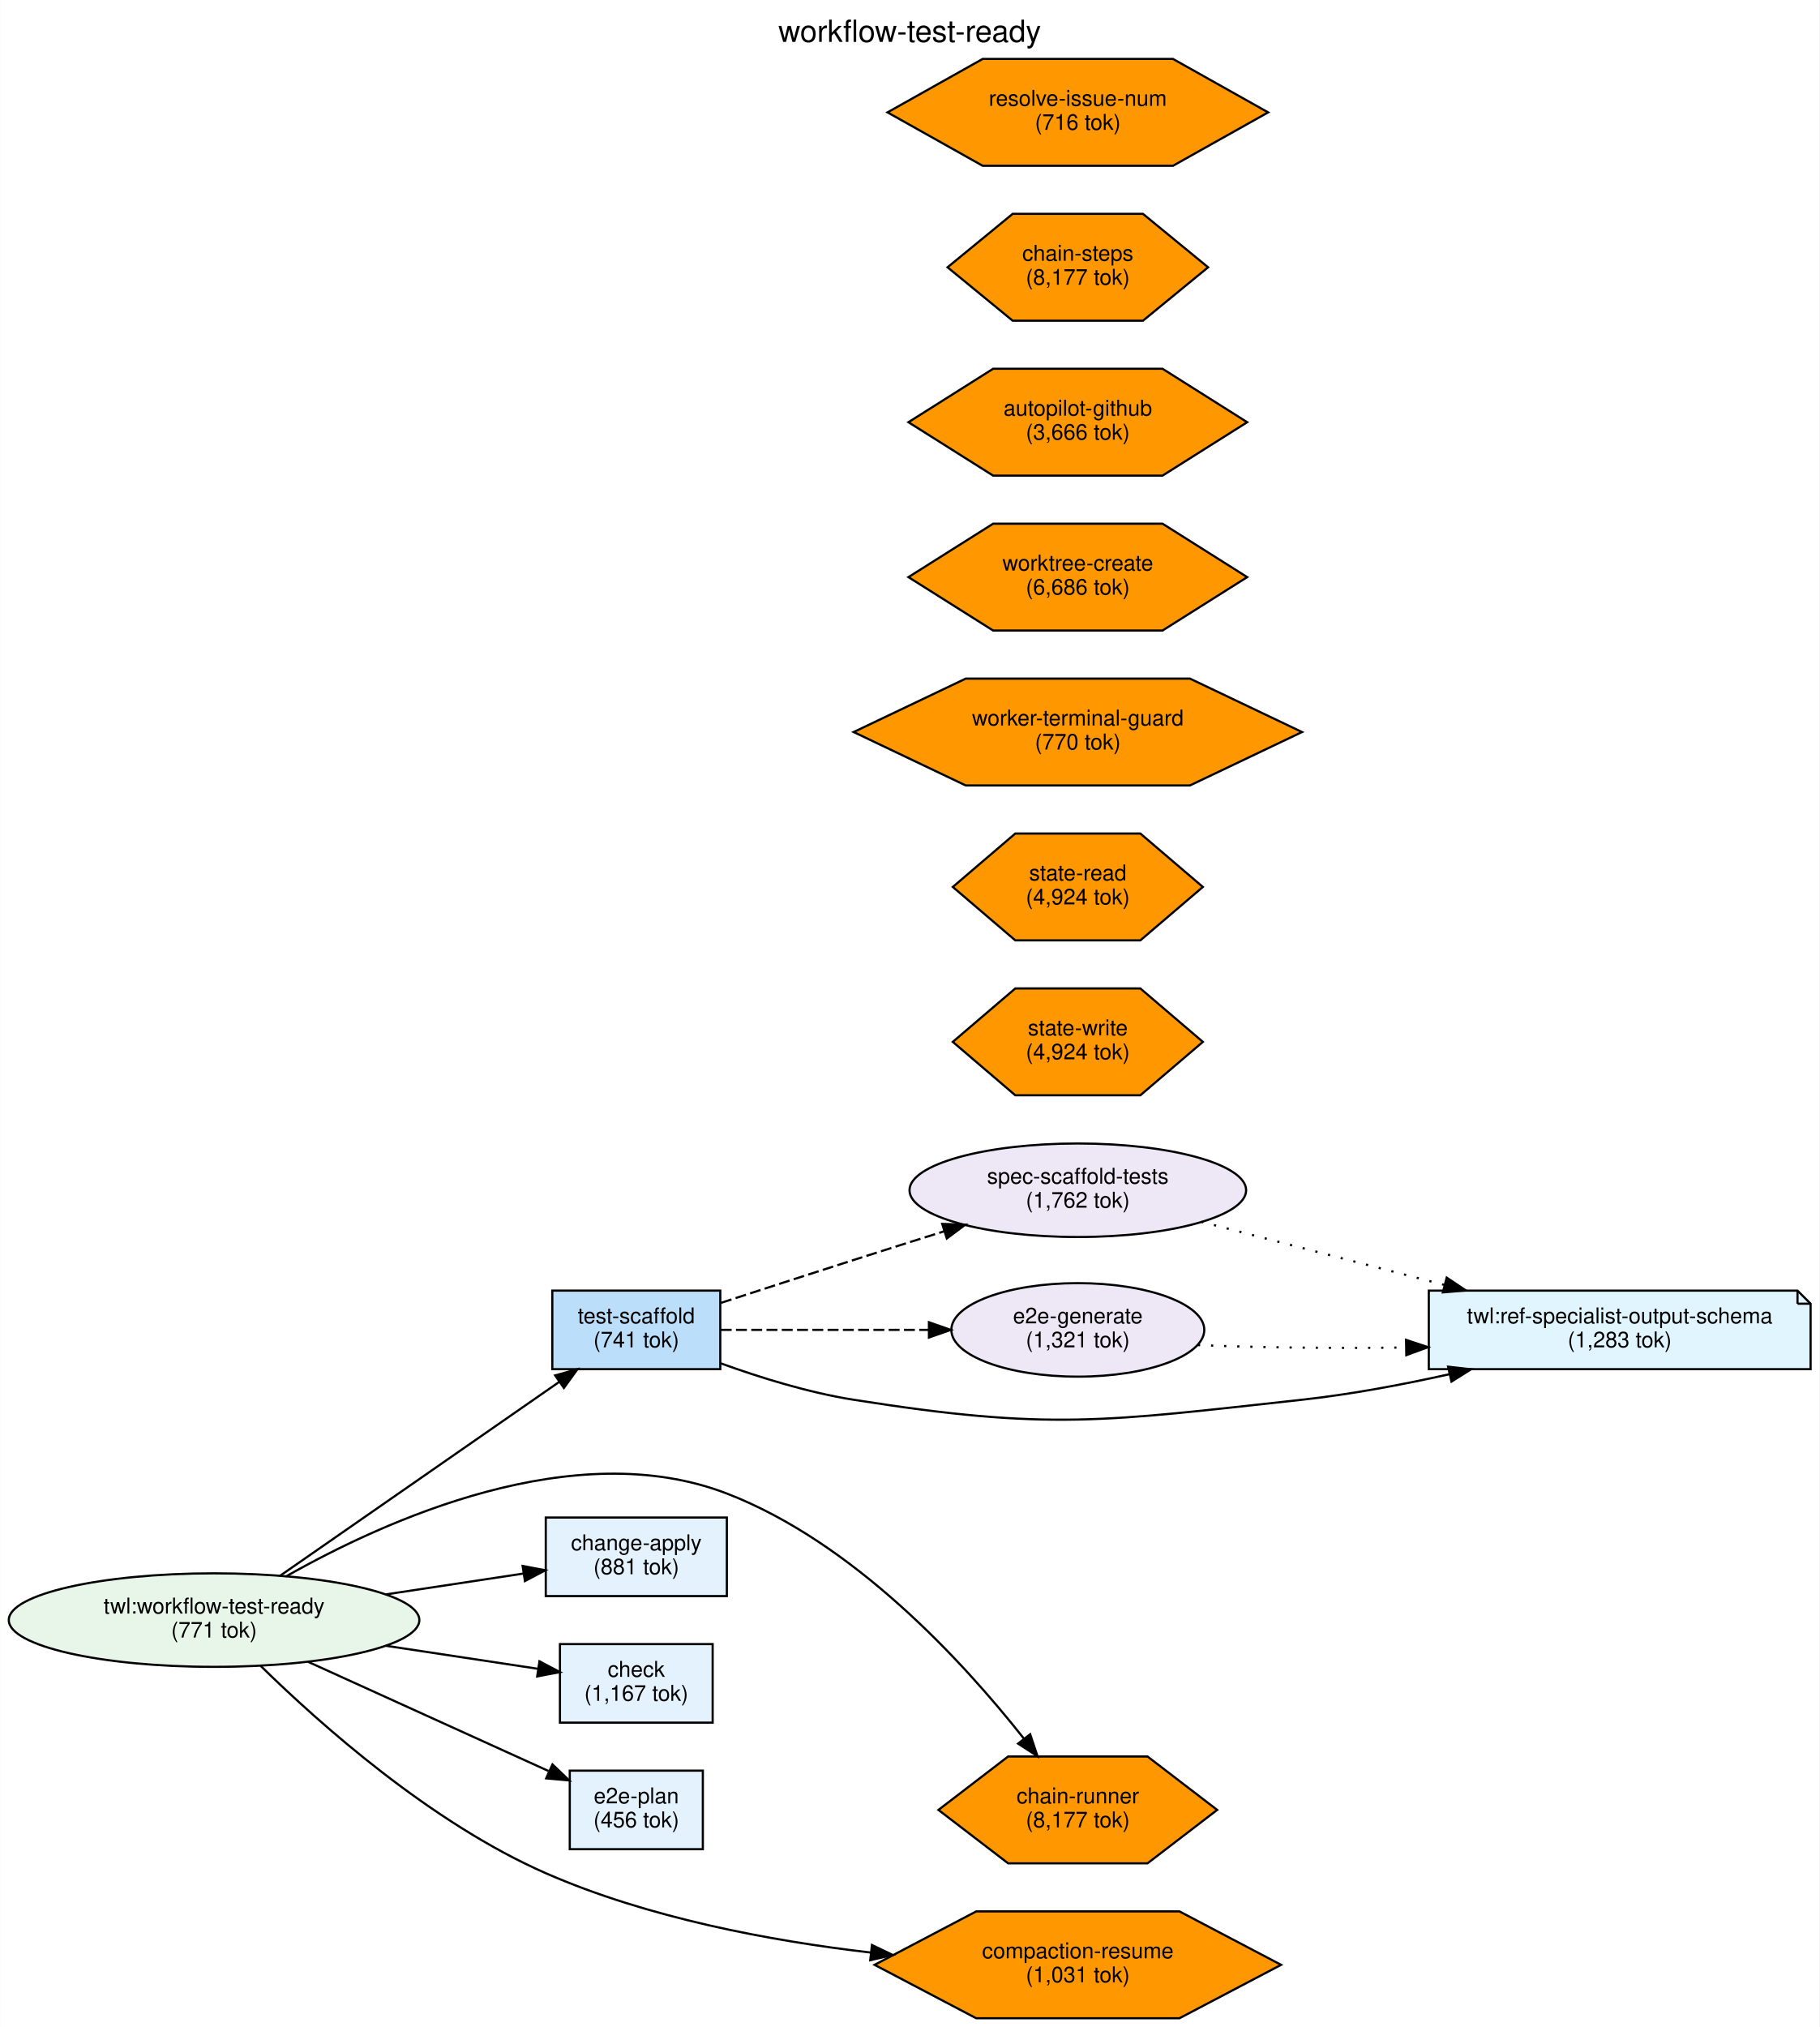
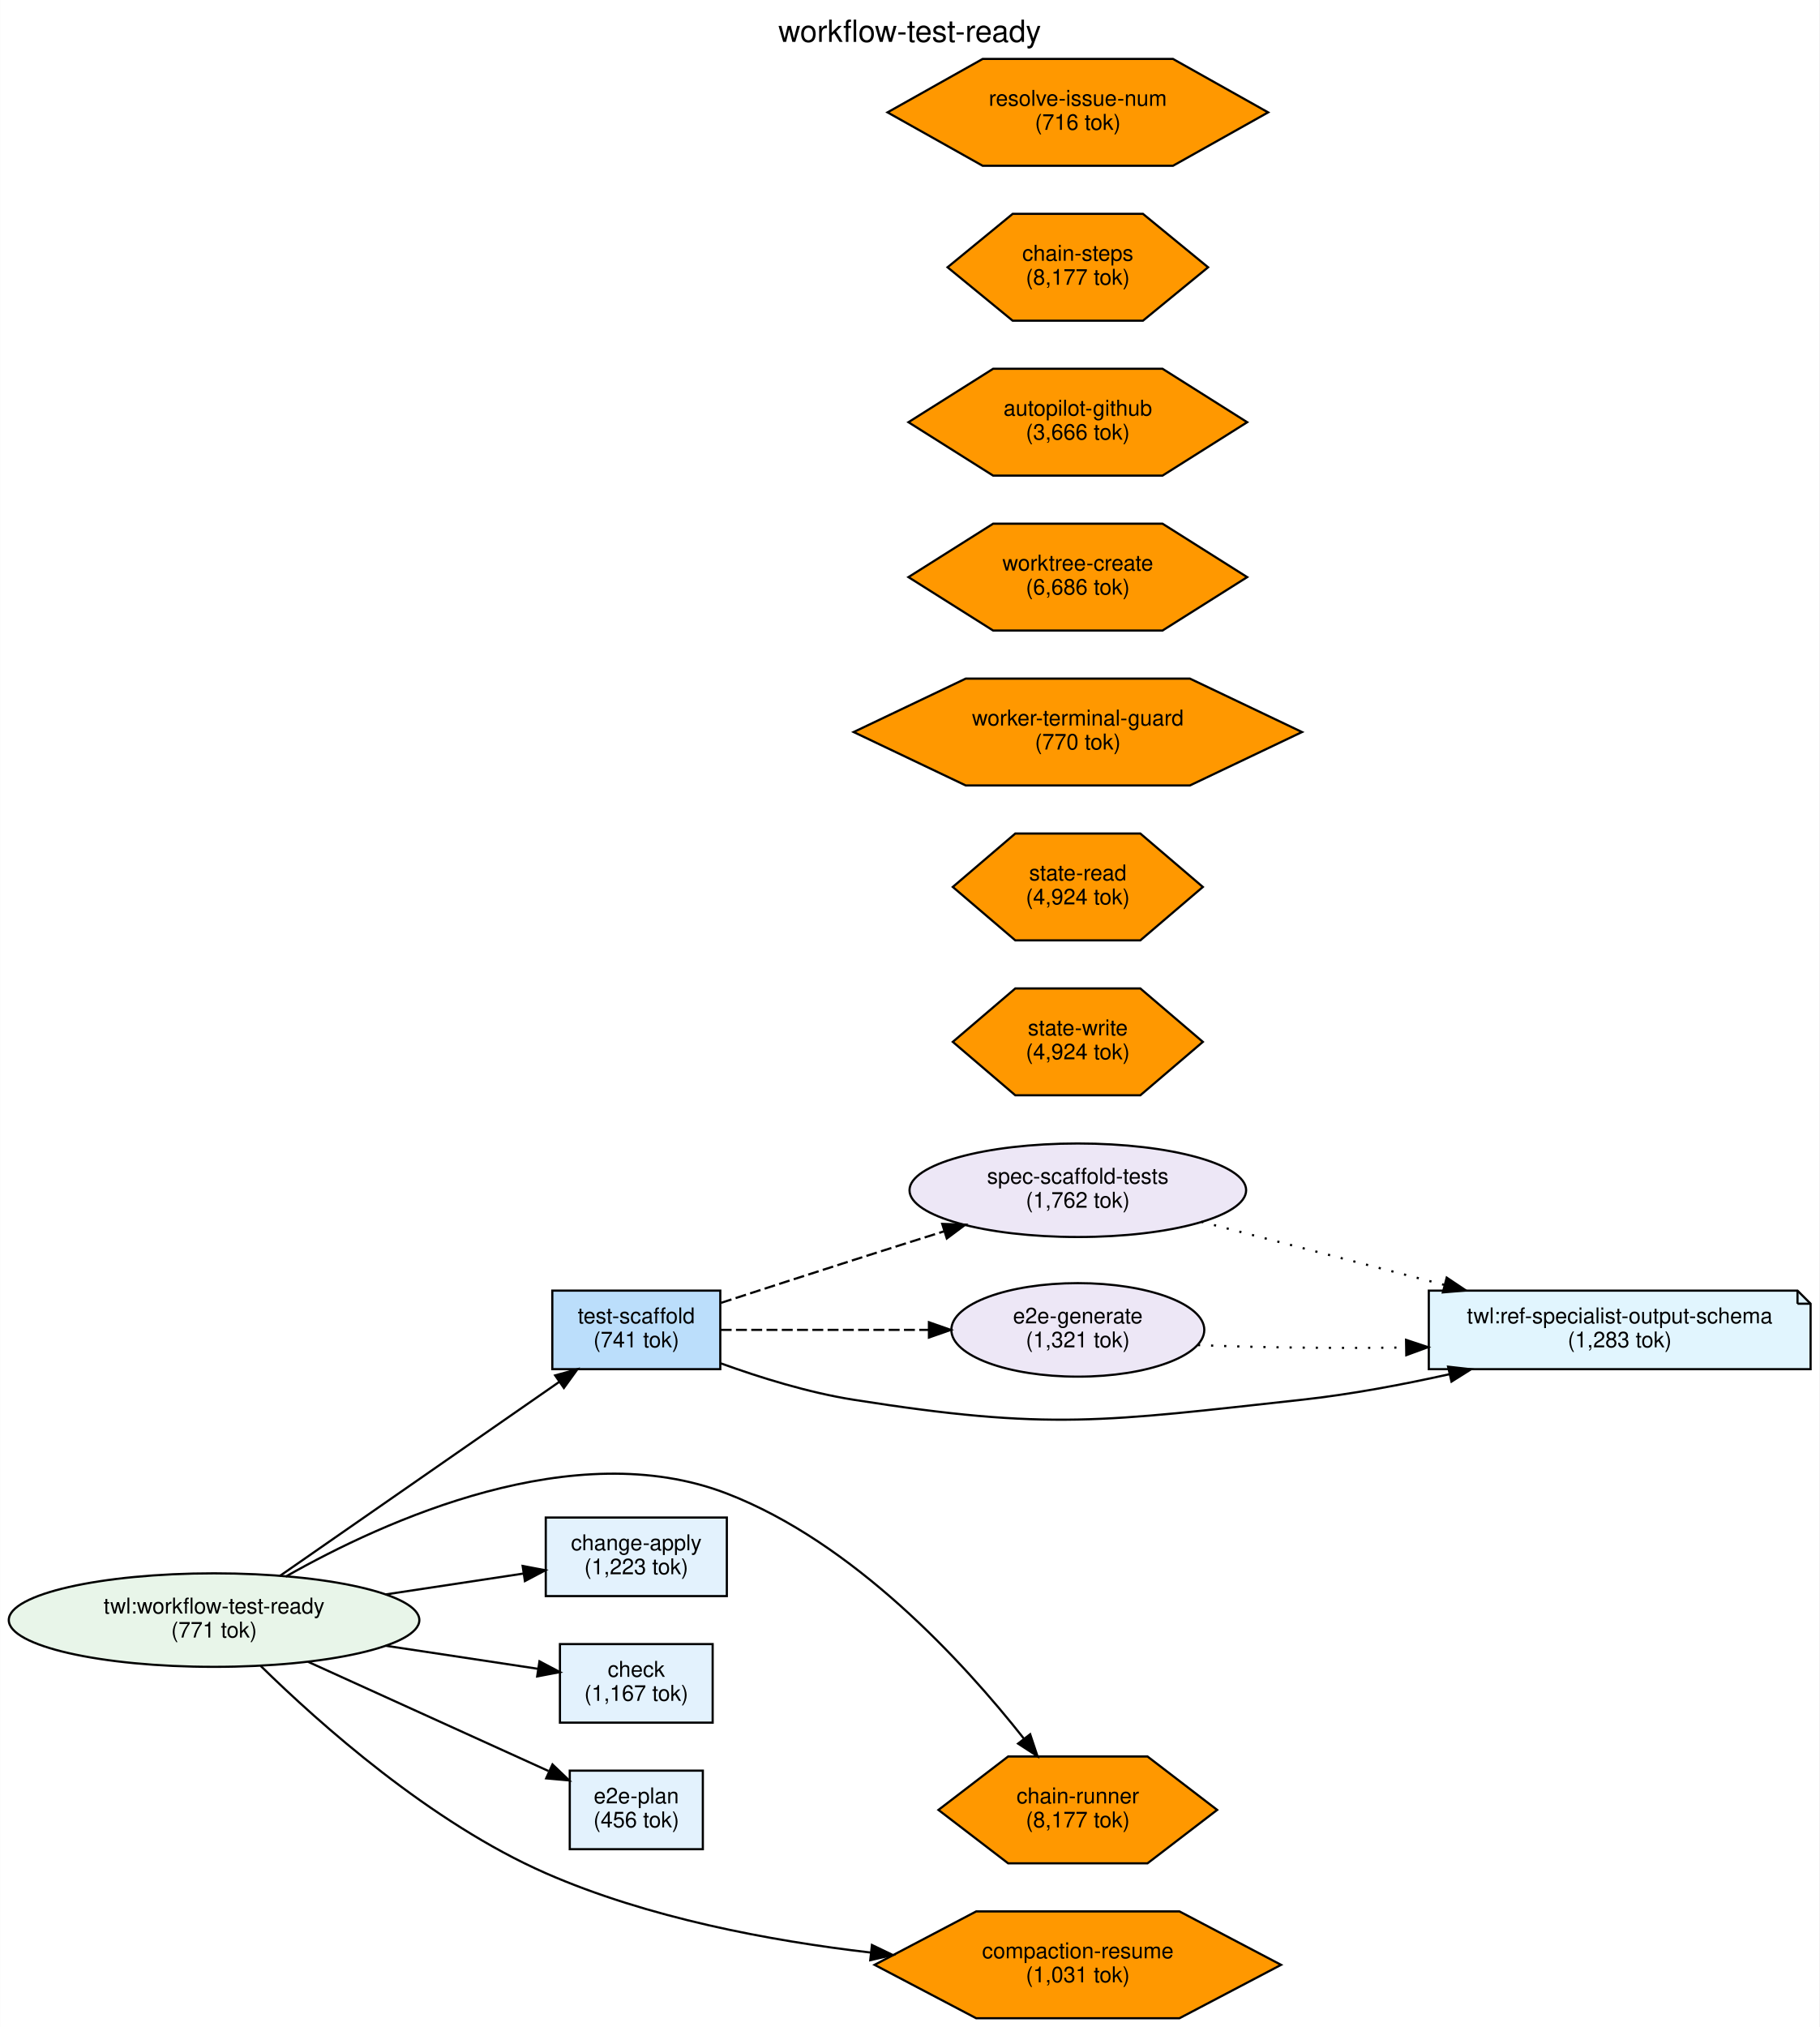
<svg xmlns="http://www.w3.org/2000/svg" width="834pt" height="929pt" viewBox="0.00 0.00 833.85 928.99">
  <g id="graph0" class="graph" transform="scale(1 1) rotate(0) translate(4 924.99)">
    <polygon fill="white" stroke="transparent" points="-4,4 -4,-924.99 829.85,-924.99 829.85,4 -4,4" />
    <text text-anchor="middle" x="412.92" y="-905.79" font-family="Helvetica,sans-Serif" font-size="14.00">workflow-test-ready</text>
    <g id="node1" class="node">
      <ellipse fill="#e8f5e9" stroke="black" cx="94.05" cy="-182.49" rx="94.09" ry="21.43" />
      <text text-anchor="middle" x="94.05" y="-185.49" font-family="Helvetica,sans-Serif" font-size="10.00">twl:workflow-test-ready</text>
      <text text-anchor="middle" x="94.05" y="-174.49" font-family="Helvetica,sans-Serif" font-size="10.00">(771 tok)</text>
    </g>
    <g id="node3" class="node">
      <polygon fill="#e3f2fd" stroke="black" points="329.09,-229.49 246.09,-229.49 246.09,-193.49 329.09,-193.49 329.09,-229.49" />
      <text text-anchor="middle" x="287.59" y="-214.49" font-family="Helvetica,sans-Serif" font-size="10.00">change-apply</text>
-       <text text-anchor="middle" x="287.59" y="-203.49" font-family="Helvetica,sans-Serif" font-size="10.00">(881 tok)</text>
+       <text text-anchor="middle" x="287.59" y="-203.49" font-family="Helvetica,sans-Serif" font-size="10.00">(1,223 tok)</text>
    </g>
    <g id="edge2" class="edge">
      <path fill="none" stroke="black" d="M172.68,-194.25C193.95,-197.47 216.46,-200.88 235.81,-203.81" />
      <polygon fill="black" stroke="black" points="235.49,-207.3 245.9,-205.33 236.54,-200.38 235.49,-207.3" />
    </g>
    <g id="node4" class="node">
      <polygon fill="#e3f2fd" stroke="black" points="322.59,-171.49 252.59,-171.49 252.59,-135.49 322.59,-135.49 322.59,-171.49" />
      <text text-anchor="middle" x="287.59" y="-156.49" font-family="Helvetica,sans-Serif" font-size="10.00">check</text>
      <text text-anchor="middle" x="287.59" y="-145.49" font-family="Helvetica,sans-Serif" font-size="10.00">(1,167 tok)</text>
    </g>
    <g id="edge3" class="edge">
      <path fill="none" stroke="black" d="M172.68,-170.74C196.45,-167.14 221.78,-163.31 242.49,-160.17" />
      <polygon fill="black" stroke="black" points="243.21,-163.6 252.57,-158.65 242.16,-156.68 243.21,-163.6" />
    </g>
    <g id="node5" class="node">
      <polygon fill="#e3f2fd" stroke="black" points="318.09,-113.49 257.09,-113.49 257.09,-77.49 318.09,-77.49 318.09,-113.49" />
      <text text-anchor="middle" x="287.59" y="-98.49" font-family="Helvetica,sans-Serif" font-size="10.00">e2e-plan</text>
      <text text-anchor="middle" x="287.59" y="-87.49" font-family="Helvetica,sans-Serif" font-size="10.00">(456 tok)</text>
    </g>
    <g id="edge4" class="edge">
      <path fill="none" stroke="black" d="M137.08,-163.4C169.92,-148.49 215.21,-127.92 247.32,-113.33" />
      <polygon fill="black" stroke="black" points="249.17,-116.33 256.83,-109.01 246.28,-109.96 249.17,-116.33" />
    </g>
    <g id="node6" class="node">
      <polygon fill="#bbdefb" stroke="black" points="326.09,-333.49 249.09,-333.49 249.09,-297.49 326.09,-297.49 326.09,-333.49" />
      <text text-anchor="middle" x="287.59" y="-318.49" font-family="Helvetica,sans-Serif" font-size="10.00">test-scaffold</text>
      <text text-anchor="middle" x="287.59" y="-307.49" font-family="Helvetica,sans-Serif" font-size="10.00">(741 tok)</text>
    </g>
    <g id="edge1" class="edge">
      <path fill="none" stroke="black" d="M124.14,-202.69C158.53,-226.58 215.71,-266.28 252.25,-291.65" />
      <polygon fill="black" stroke="black" points="250.4,-294.63 260.61,-297.46 254.4,-288.88 250.4,-294.63" />
    </g>
    <g id="node11" class="node">
      <polygon fill="#ff9800" stroke="black" points="553.84,-95.49 521.91,-119.98 458.03,-119.98 426.09,-95.49 458.03,-71.01 521.91,-71.01 553.84,-95.49" />
      <text text-anchor="middle" x="489.97" y="-98.49" font-family="Helvetica,sans-Serif" font-size="10.00">chain-runner</text>
      <text text-anchor="middle" x="489.97" y="-87.49" font-family="Helvetica,sans-Serif" font-size="10.00">(8,177 tok)</text>
    </g>
    <g id="edge5" class="edge">
      <path fill="none" stroke="black" d="M126.86,-202.4C172.61,-228.37 259.18,-267.47 329.09,-240.49 387.18,-218.07 437.23,-163.66 465.19,-128.24" />
      <polygon fill="black" stroke="black" points="468.13,-130.16 471.48,-120.11 462.59,-125.88 468.13,-130.16" />
    </g>
    <g id="node16" class="node">
      <polygon fill="#ff9800" stroke="black" points="583.13,-24.49 536.55,-48.98 443.39,-48.98 396.81,-24.49 443.39,-0.01 536.55,-0.01 583.13,-24.49" />
      <text text-anchor="middle" x="489.97" y="-27.49" font-family="Helvetica,sans-Serif" font-size="10.00">compaction-resume</text>
      <text text-anchor="middle" x="489.97" y="-16.49" font-family="Helvetica,sans-Serif" font-size="10.00">(1,031 tok)</text>
    </g>
    <g id="edge6" class="edge">
      <path fill="none" stroke="black" d="M115.39,-161.52C142.56,-134.88 193.4,-89.59 246.09,-66.49 292.83,-46.01 348.72,-35.5 395.11,-30.11" />
      <polygon fill="black" stroke="black" points="395.6,-33.58 405.16,-29 394.83,-26.62 395.6,-33.58" />
    </g>
    <g id="node2" class="node">
      <polygon fill="#e1f5fe" stroke="black" points="819.85,-333.49 650.85,-333.49 650.85,-297.49 825.85,-297.49 825.85,-327.49 819.85,-333.49" />
      <polyline fill="none" stroke="black" points="819.85,-333.49 819.85,-327.49 " />
      <polyline fill="none" stroke="black" points="825.85,-327.49 819.85,-327.49 " />
      <text text-anchor="middle" x="738.35" y="-318.49" font-family="Helvetica,sans-Serif" font-size="10.00">twl:ref-specialist-output-schema</text>
      <text text-anchor="middle" x="738.35" y="-307.49" font-family="Helvetica,sans-Serif" font-size="10.00">(1,283 tok)</text>
    </g>
    <g id="edge9" class="edge">
      <path fill="none" stroke="black" d="M326.26,-300.18C344.33,-293.63 366.49,-286.76 387.09,-283.49 477.41,-269.19 501.94,-273.55 592.85,-283.49 615,-285.92 638.72,-290.37 660.41,-295.2" />
      <polygon fill="black" stroke="black" points="659.69,-298.63 670.22,-297.44 661.25,-291.8 659.69,-298.63" />
    </g>
    <g id="node7" class="node">
      <ellipse fill="#ede7f6" stroke="black" cx="489.97" cy="-379.49" rx="77.15" ry="21.43" />
      <text text-anchor="middle" x="489.97" y="-382.49" font-family="Helvetica,sans-Serif" font-size="10.00">spec-scaffold-tests</text>
      <text text-anchor="middle" x="489.97" y="-371.49" font-family="Helvetica,sans-Serif" font-size="10.00">(1,762 tok)</text>
    </g>
    <g id="edge7" class="edge">
      <path fill="none" stroke="black" stroke-dasharray="5,2" d="M326.45,-327.89C344.75,-333.86 367.05,-341.09 387.09,-347.49 400.52,-351.79 414.96,-356.35 428.63,-360.65" />
      <polygon fill="black" stroke="black" points="427.82,-364.07 438.41,-363.72 429.92,-357.39 427.82,-364.07" />
    </g>
    <g id="node8" class="node">
      <ellipse fill="#ede7f6" stroke="black" cx="489.97" cy="-315.49" rx="57.97" ry="21.43" />
      <text text-anchor="middle" x="489.97" y="-318.49" font-family="Helvetica,sans-Serif" font-size="10.00">e2e-generate</text>
      <text text-anchor="middle" x="489.97" y="-307.49" font-family="Helvetica,sans-Serif" font-size="10.00">(1,321 tok)</text>
    </g>
    <g id="edge8" class="edge">
      <path fill="none" stroke="black" stroke-dasharray="5,2" d="M326.28,-315.49C353.08,-315.49 389.82,-315.49 421.6,-315.49" />
      <polygon fill="black" stroke="black" points="421.73,-318.99 431.73,-315.49 421.73,-311.99 421.73,-318.99" />
    </g>
    <g id="edge10" class="edge">
      <path fill="none" stroke="black" stroke-dasharray="1,5" d="M546.57,-365.05C579.39,-356.53 621.48,-345.59 657.78,-336.16" />
      <polygon fill="black" stroke="black" points="659.05,-339.45 667.85,-333.55 657.29,-332.68 659.05,-339.45" />
    </g>
    <g id="edge11" class="edge">
      <path fill="none" stroke="black" stroke-dasharray="1,5" d="M545.04,-308.53C572.9,-307.37 607.74,-306.99 640.09,-307.41" />
      <polygon fill="black" stroke="black" points="640.43,-310.92 650.49,-307.57 640.54,-303.92 640.43,-310.92" />
    </g>
    <g id="node9" class="node">
      <polygon fill="#ff9800" stroke="black" points="547.28,-518.49 518.62,-542.98 461.31,-542.98 432.66,-518.49 461.31,-494.01 518.62,-494.01 547.28,-518.49" />
      <text text-anchor="middle" x="489.97" y="-521.49" font-family="Helvetica,sans-Serif" font-size="10.00">state-read</text>
      <text text-anchor="middle" x="489.97" y="-510.49" font-family="Helvetica,sans-Serif" font-size="10.00">(4,924 tok)</text>
    </g>
    <g id="node10" class="node">
      <polygon fill="#ff9800" stroke="black" points="547.28,-447.49 518.62,-471.98 461.31,-471.98 432.66,-447.49 461.31,-423.01 518.62,-423.01 547.28,-447.49" />
      <text text-anchor="middle" x="489.97" y="-450.49" font-family="Helvetica,sans-Serif" font-size="10.00">state-write</text>
      <text text-anchor="middle" x="489.97" y="-439.49" font-family="Helvetica,sans-Serif" font-size="10.00">(4,924 tok)</text>
    </g>
    <g id="node12" class="node">
      <polygon fill="#ff9800" stroke="black" points="592.73,-589.49 541.35,-613.98 438.59,-613.98 387.21,-589.49 438.59,-565.01 541.35,-565.01 592.73,-589.49" />
      <text text-anchor="middle" x="489.97" y="-592.49" font-family="Helvetica,sans-Serif" font-size="10.00">worker-terminal-guard</text>
      <text text-anchor="middle" x="489.97" y="-581.49" font-family="Helvetica,sans-Serif" font-size="10.00">(770 tok)</text>
    </g>
    <g id="node13" class="node">
      <polygon fill="#ff9800" stroke="black" points="567.6,-660.49 528.79,-684.98 451.15,-684.98 412.33,-660.49 451.15,-636.01 528.79,-636.01 567.6,-660.49" />
      <text text-anchor="middle" x="489.97" y="-663.49" font-family="Helvetica,sans-Serif" font-size="10.00">worktree-create</text>
      <text text-anchor="middle" x="489.97" y="-652.49" font-family="Helvetica,sans-Serif" font-size="10.00">(6,686 tok)</text>
    </g>
    <g id="node14" class="node">
      <polygon fill="#ff9800" stroke="black" points="567.6,-731.49 528.79,-755.98 451.15,-755.98 412.33,-731.49 451.15,-707.01 528.79,-707.01 567.6,-731.49" />
      <text text-anchor="middle" x="489.97" y="-734.49" font-family="Helvetica,sans-Serif" font-size="10.00">autopilot-github</text>
      <text text-anchor="middle" x="489.97" y="-723.49" font-family="Helvetica,sans-Serif" font-size="10.00">(3,666 tok)</text>
    </g>
    <g id="node15" class="node">
      <polygon fill="#ff9800" stroke="black" points="549.68,-802.49 519.82,-826.98 460.11,-826.98 430.26,-802.49 460.11,-778.01 519.82,-778.01 549.68,-802.49" />
      <text text-anchor="middle" x="489.97" y="-805.49" font-family="Helvetica,sans-Serif" font-size="10.00">chain-steps</text>
      <text text-anchor="middle" x="489.97" y="-794.49" font-family="Helvetica,sans-Serif" font-size="10.00">(8,177 tok)</text>
    </g>
    <g id="node17" class="node">
      <polygon fill="#ff9800" stroke="black" points="577.2,-873.49 533.58,-897.98 446.35,-897.98 402.74,-873.49 446.35,-849.01 533.58,-849.01 577.2,-873.49" />
      <text text-anchor="middle" x="489.97" y="-876.49" font-family="Helvetica,sans-Serif" font-size="10.00">resolve-issue-num</text>
      <text text-anchor="middle" x="489.97" y="-865.49" font-family="Helvetica,sans-Serif" font-size="10.00">(716 tok)</text>
    </g>
  </g>
</svg>
